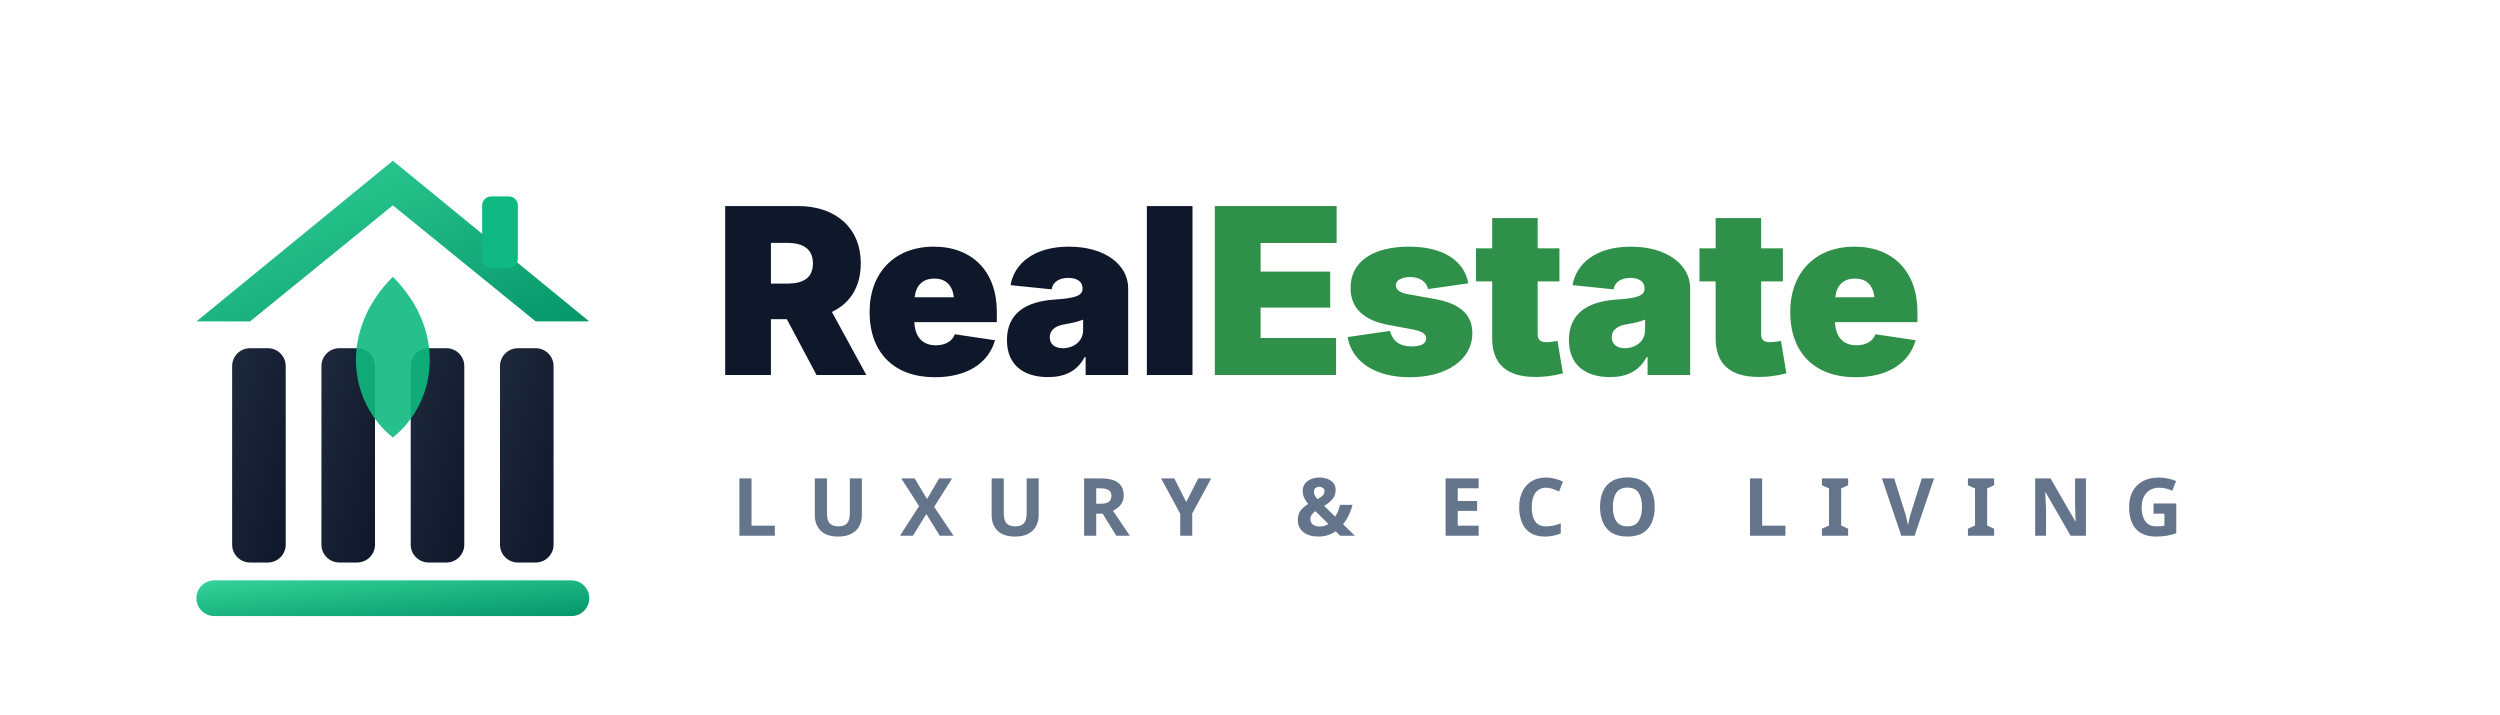
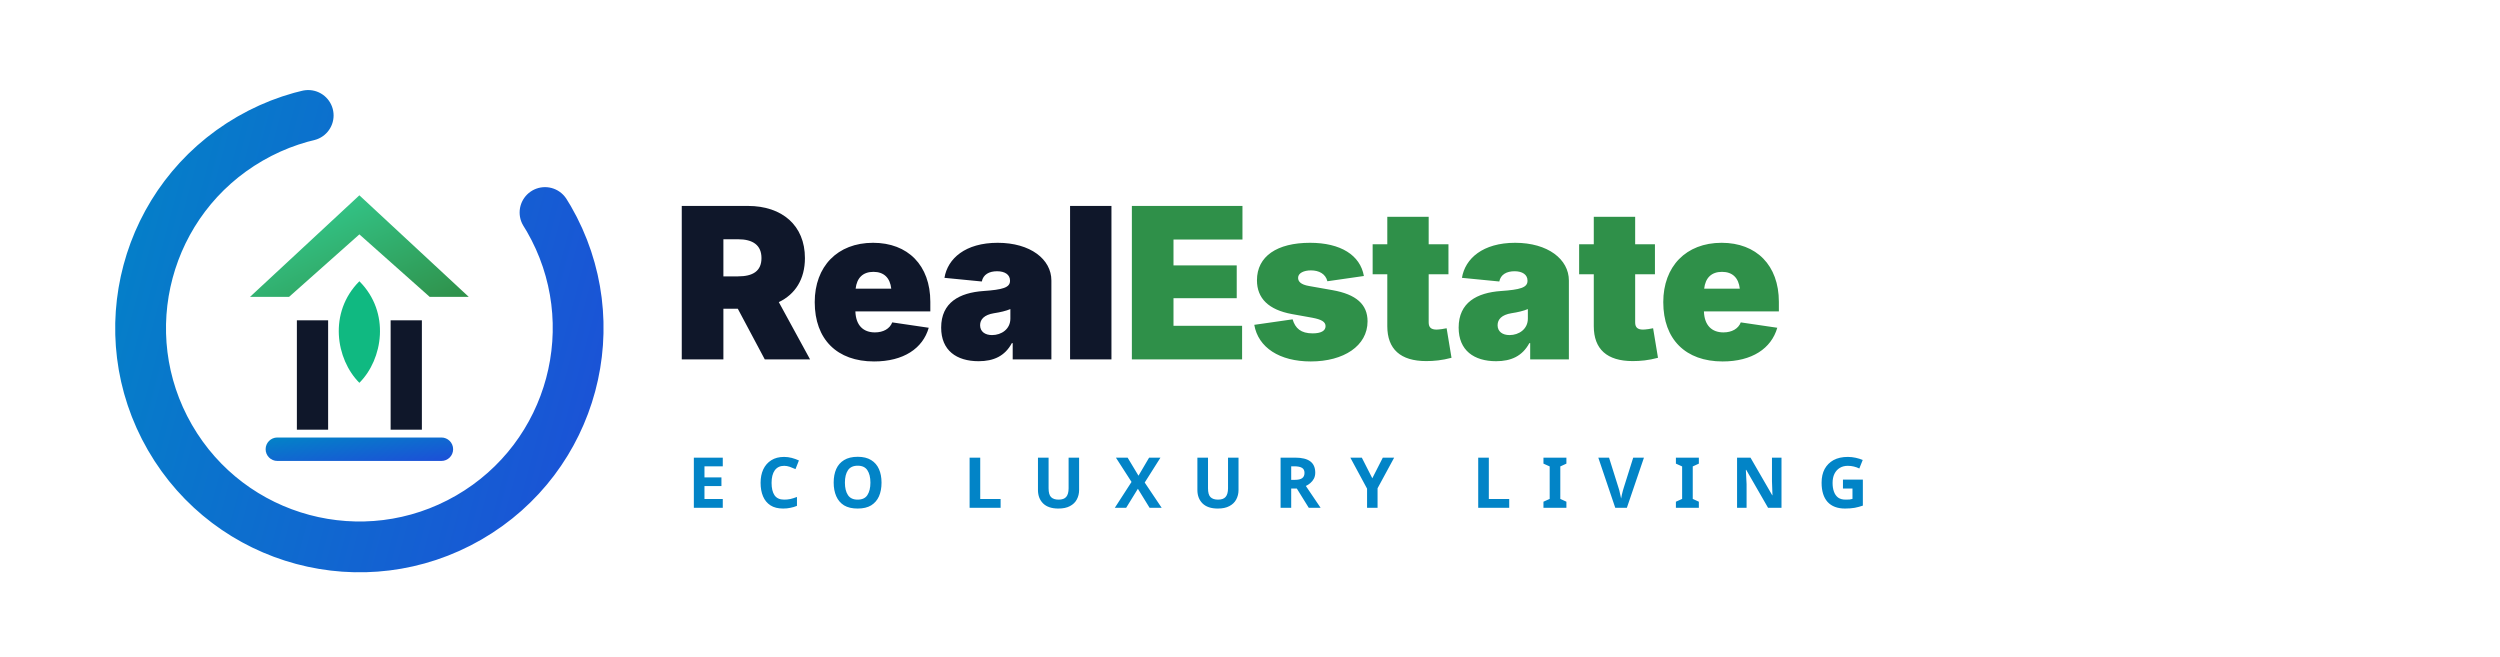
- <svg xmlns="http://www.w3.org/2000/svg" viewBox="0 0 280 80" width="280" height="80">
+ <svg xmlns="http://www.w3.org/2000/svg" viewBox="0 0 320 84" width="320" height="84">
  <defs>
-     <linearGradient id="emeraldGrad" x1="0%" y1="0%" x2="100%" y2="100%">
+     <linearGradient id="brandBlueGrad" x1="0%" y1="0%" x2="100%" y2="100%">
+       <stop offset="0%" stop-color="#0284c7" />
+       <stop offset="100%" stop-color="#1d4ed8" />
+     </linearGradient>
+     <linearGradient id="brandGreenGrad" x1="0%" y1="0%" x2="100%" y2="100%">
      <stop offset="0%" stop-color="#34d399" />
-       <stop offset="100%" stop-color="#059669" />
-     </linearGradient>
-     <linearGradient id="navyGrad" x1="0%" y1="0%" x2="100%" y2="100%">
-       <stop offset="0%" stop-color="#1e293b" />
-       <stop offset="100%" stop-color="#0f172a" />
+       <stop offset="100%" stop-color="#2f9049" />
    </linearGradient>
  </defs>
-   <g transform="translate(18, 14)">
-     <path d="M 26,4 L 48,22 L 42,22 L 26,9 L 10,22 L 4,22 Z" fill="url(#emeraldGrad)" />
-     <rect x="36" y="8" width="4" height="8" fill="#10b981" rx="1" />
-     <rect x="8" y="25" width="6" height="24" rx="2" fill="url(#navyGrad)" />
-     <rect x="18" y="25" width="6" height="24" rx="2" fill="url(#navyGrad)" />
-     <rect x="28" y="25" width="6" height="24" rx="2" fill="url(#navyGrad)" />
-     <rect x="38" y="25" width="6" height="24" rx="2" fill="url(#navyGrad)" />
-     <rect x="4" y="51" width="44" height="4" rx="2" fill="url(#emeraldGrad)" />
-     <path d="M 26,17 C 32,23 31,31 26,35 C 21,31 20,23 26,17 Z" fill="#10b981" opacity="0.9" />
+   <g transform="translate(14, 10)">
+     <circle cx="32" cy="32" r="28" fill="none" stroke="url(#brandBlueGrad)" stroke-width="6.5" stroke-linecap="round" stroke-dasharray="140 35" transform="rotate(-30 32 32)" />
+     <path d="M 32,15 L 46,28 L 41,28 L 32,20 L 23,28 L 18,28 Z" fill="url(#brandGreenGrad)" />
+     <path d="M 24,31 L 28,31 L 28,45 L 24,45 Z" fill="#0f172a" />
+     <path d="M 36,31 L 40,31 L 40,45 L 36,45 Z" fill="#0f172a" />
+     <rect x="20" y="46" width="24" height="3" rx="1.5" fill="url(#brandBlueGrad)" />
+     <path d="M 32,26 C 36,30 35,36 32,39 C 29,36 28,30 32,26 Z" fill="#10b981" />
  </g>
-   <g transform="translate(80, 42)">
-     <text x="0" y="0" font-family="'Instrument Sans', 'Montserrat', 'Inter', system-ui, sans-serif" font-weight="900" font-size="26" letter-spacing="-0.5" fill="#0f172a">
+   <g transform="translate(86, 46)">
+     <text x="0" y="0" font-family="'Instrument Sans', 'Montserrat', 'Inter', system-ui, sans-serif" font-weight="900" font-size="27" letter-spacing="-0.3" fill="#0f172a">
      Real<tspan fill="#2f9049">Estate</tspan>
    </text>
-     <text x="2" y="18" font-family="'Instrument Sans', system-ui, sans-serif" font-weight="700" font-size="9" letter-spacing="3.5" fill="#64748b">
-       LUXURY &amp; ECO LIVING
+     <text x="2" y="19" font-family="'Instrument Sans', system-ui, sans-serif" font-weight="800" font-size="9" letter-spacing="3.8" fill="#0284c7">
+       ECO LUXURY LIVING
    </text>
  </g>
</svg>
